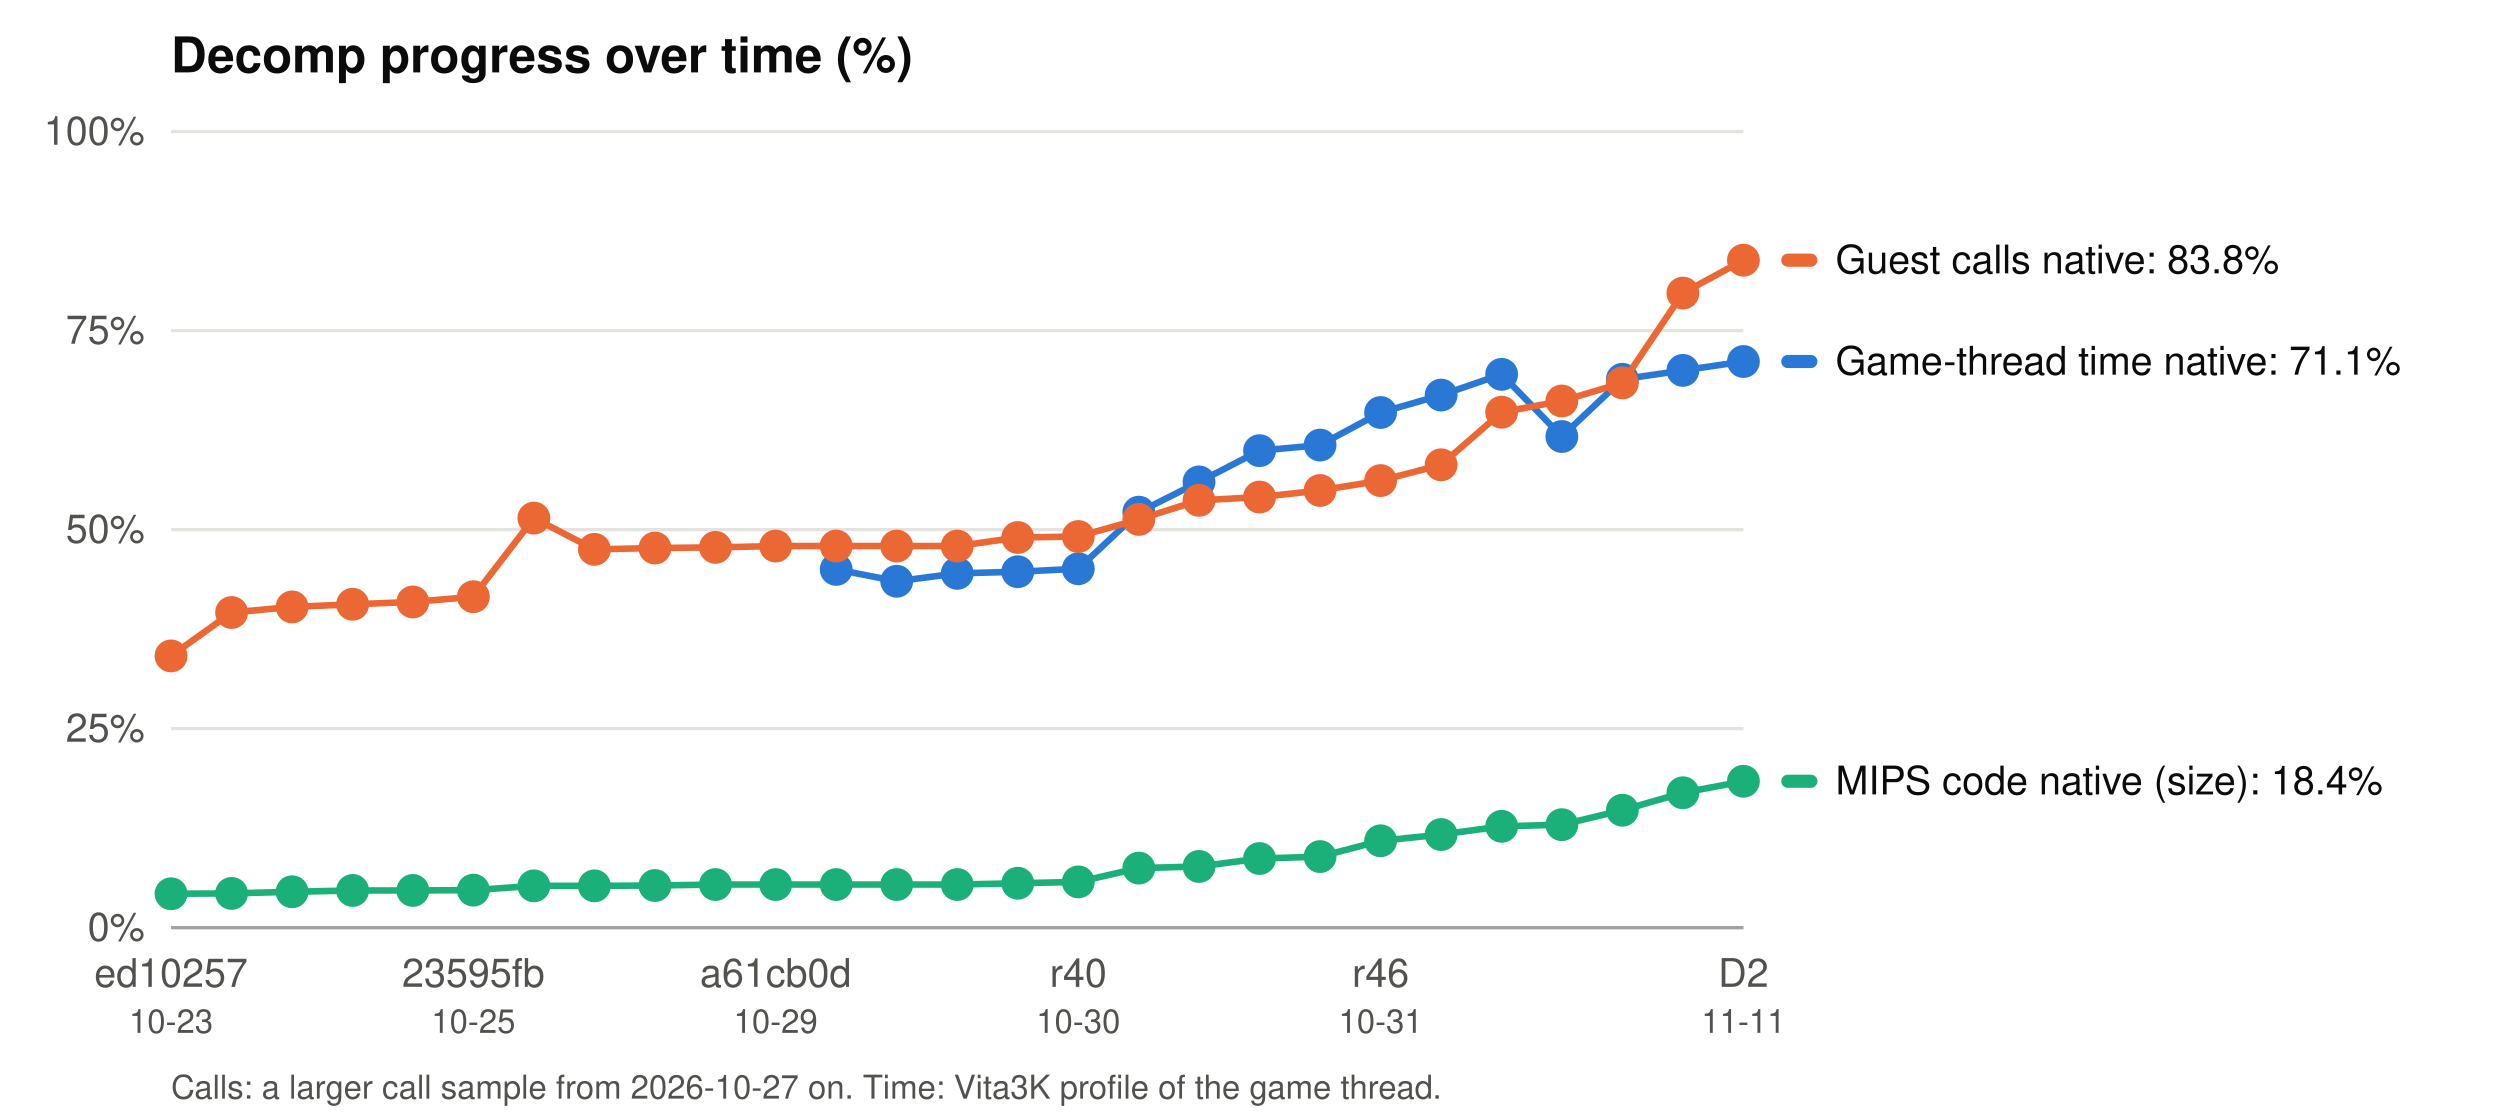
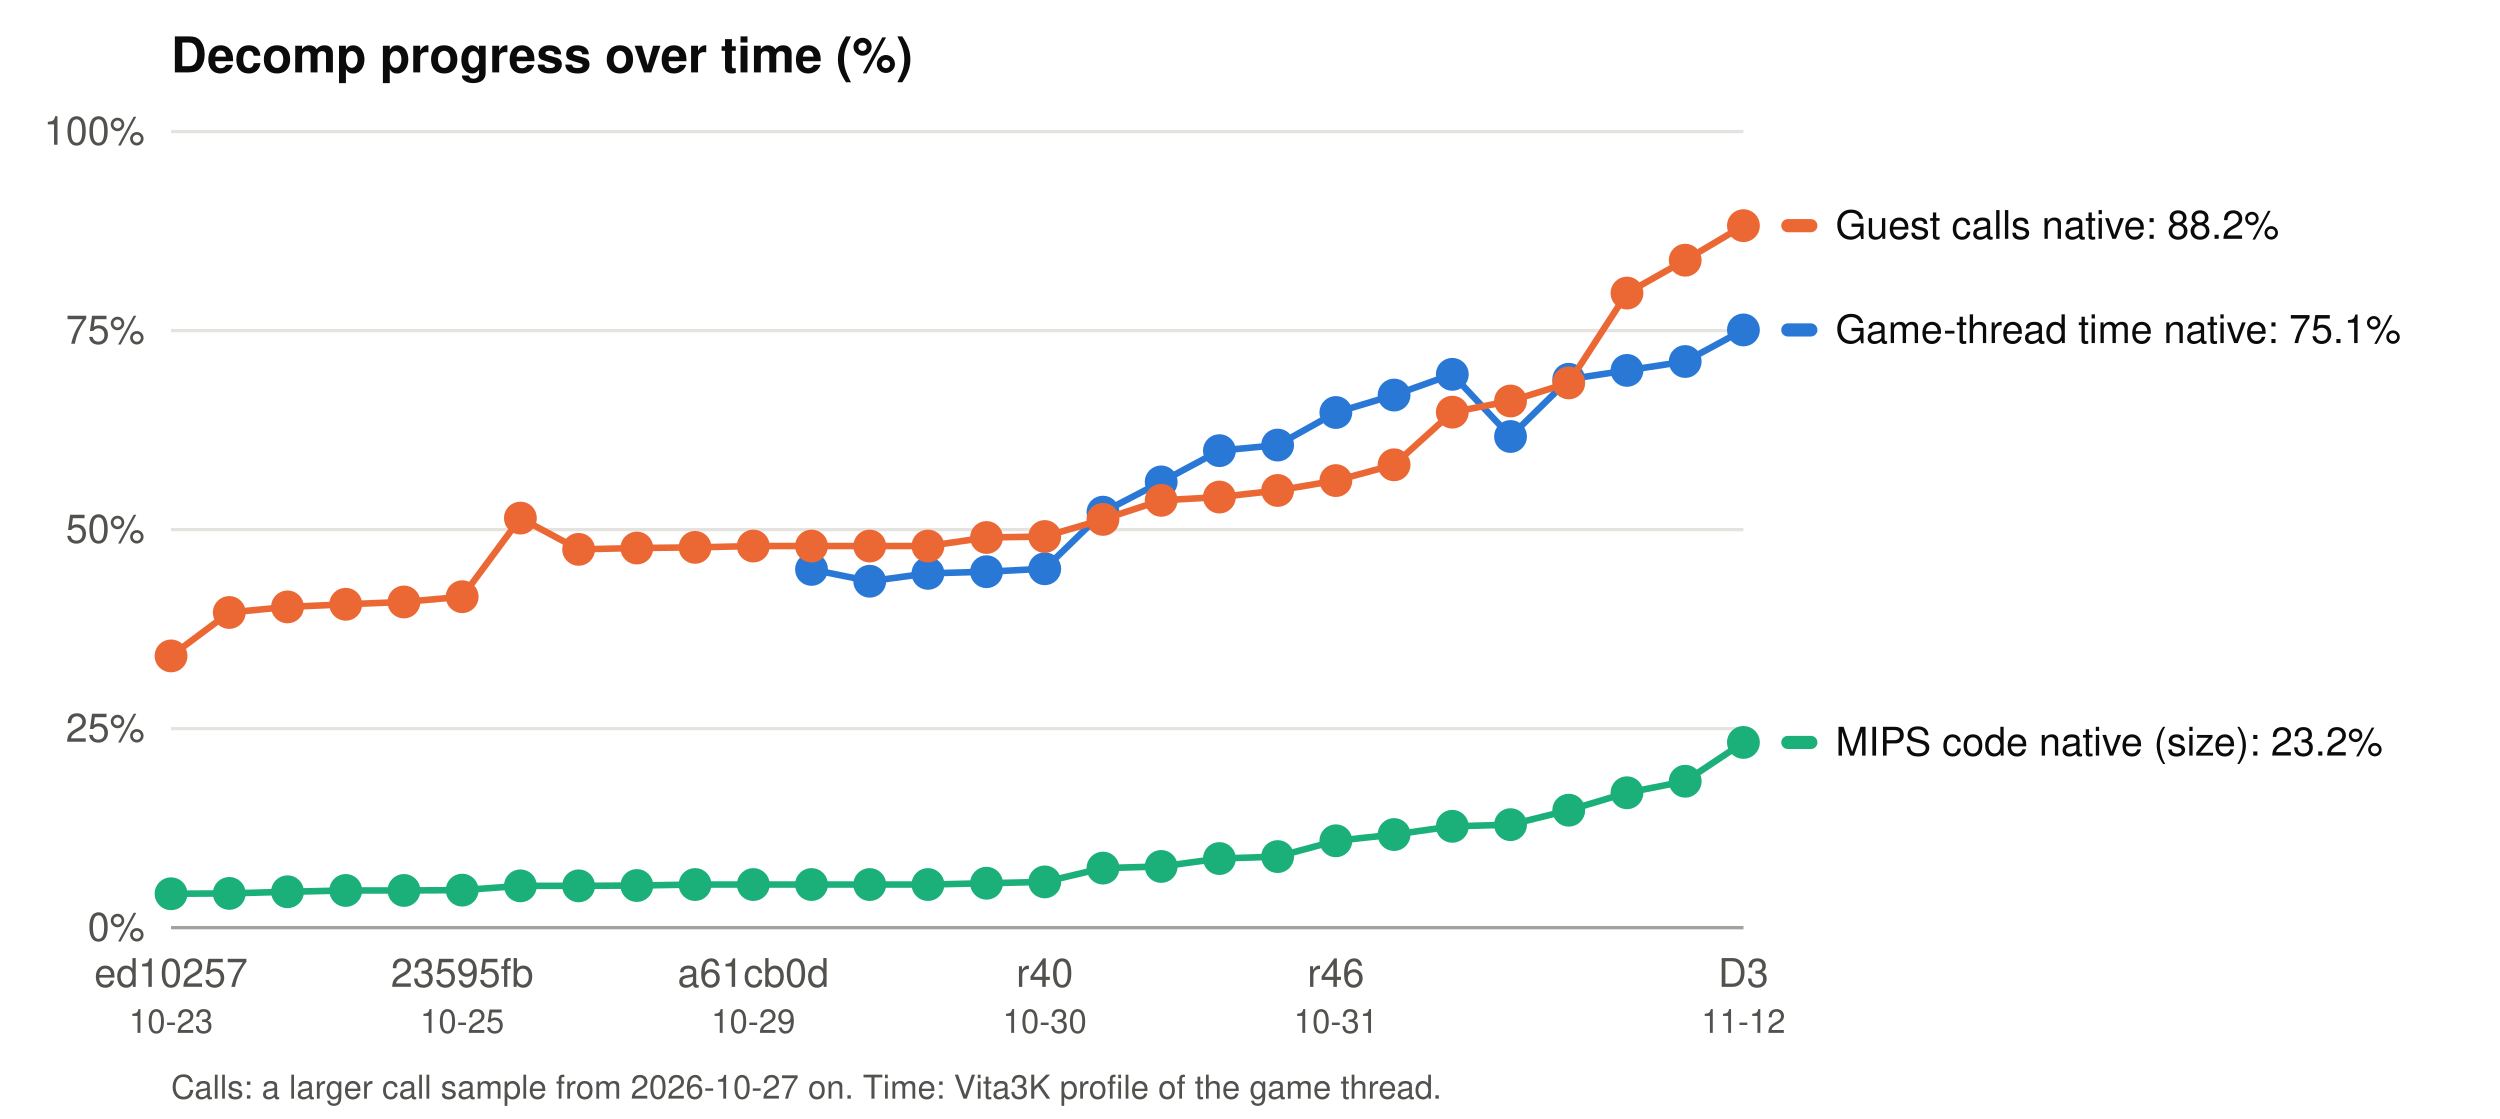
<svg xmlns="http://www.w3.org/2000/svg" width="760" height="340" viewBox="0 0 760 340" font-family="-apple-system, Helvetica, Arial, sans-serif" font-size="12">
  <style>svg{background:#fcfcfb} .t1{fill:#0b0b0b} .t2{fill:#52514e} .g{stroke:#e4e3df} .ax{stroke:#a3a29c} .ring{stroke:#fcfcfb} .s0{stroke:#2a78d6;fill:#2a78d6} .s1{stroke:#eb6834;fill:#eb6834} .s2{stroke:#1baf7a;fill:#1baf7a} @media (prefers-color-scheme: dark){svg{background:#1a1a19} .t1{fill:#f0efec} .t2{fill:#c3c2b7} .g{stroke:#383835} .ax{stroke:#6b6a65} .ring{stroke:#1a1a19} .s0{stroke:#3987e5;fill:#3987e5} .s1{stroke:#d95926;fill:#d95926} .s2{stroke:#199e70;fill:#199e70}}</style>
  <rect width="760" height="340" style="fill:none" />
  <text class="t1" x="52" y="22" font-size="15" font-weight="600">Decomp progress over time (%)</text>
  <line class="g" x1="52" x2="530" y1="282.0" y2="282.0" stroke-width="1" />
  <text class="t2" x="44" y="282.0" text-anchor="end" dy="4">0%</text>
  <line class="g" x1="52" x2="530" y1="221.5" y2="221.5" stroke-width="1" />
  <text class="t2" x="44" y="221.5" text-anchor="end" dy="4">25%</text>
  <line class="g" x1="52" x2="530" y1="161.0" y2="161.0" stroke-width="1" />
  <text class="t2" x="44" y="161.0" text-anchor="end" dy="4">50%</text>
  <line class="g" x1="52" x2="530" y1="100.5" y2="100.5" stroke-width="1" />
  <text class="t2" x="44" y="100.5" text-anchor="end" dy="4">75%</text>
  <line class="g" x1="52" x2="530" y1="40.0" y2="40.0" stroke-width="1" />
  <text class="t2" x="44" y="40.0" text-anchor="end" dy="4">100%</text>
  <line class="ax" x1="52" x2="530" y1="282.0" y2="282.0" stroke-width="1" />
  <text class="t2" x="52.0" y="300" text-anchor="middle">ed10257</text>
  <text class="t2" x="52.0" y="314" text-anchor="middle" font-size="10">10-23</text>
-   <text class="t2" x="143.9" y="300" text-anchor="middle">23595fb</text>
-   <text class="t2" x="143.9" y="314" text-anchor="middle" font-size="10">10-25</text>
-   <text class="t2" x="235.8" y="300" text-anchor="middle">a61cb0d</text>
-   <text class="t2" x="235.8" y="314" text-anchor="middle" font-size="10">10-29</text>
-   <text class="t2" x="327.8" y="300" text-anchor="middle">r40</text>
-   <text class="t2" x="327.8" y="314" text-anchor="middle" font-size="10">10-30</text>
-   <text class="t2" x="419.7" y="300" text-anchor="middle">r46</text>
-   <text class="t2" x="419.7" y="314" text-anchor="middle" font-size="10">10-31</text>
-   <text class="t2" x="530.0" y="300" text-anchor="middle">D2</text>
-   <text class="t2" x="530.0" y="314" text-anchor="middle" font-size="10">11-11</text>
-   <polyline class="s0" fill="none" style="fill:none" stroke-width="2" stroke-linejoin="round" points="254.2,173.1 272.6,176.7 291.0,174.3 309.4,173.8 327.8,172.9 346.2,155.7 364.5,146.5 382.9,137.0 401.3,135.3 419.7,125.4 438.1,120.1 456.5,113.8 474.8,132.7 493.2,115.3 511.6,112.6 530.0,109.9" />
-   <circle class="s0 ring" cx="254.2" cy="173.1" r="4" stroke-width="2" />
-   <circle class="s0 ring" cx="272.6" cy="176.7" r="4" stroke-width="2" />
-   <circle class="s0 ring" cx="291.0" cy="174.3" r="4" stroke-width="2" />
-   <circle class="s0 ring" cx="309.4" cy="173.8" r="4" stroke-width="2" />
-   <circle class="s0 ring" cx="327.8" cy="172.9" r="4" stroke-width="2" />
-   <circle class="s0 ring" cx="346.2" cy="155.7" r="4" stroke-width="2" />
-   <circle class="s0 ring" cx="364.5" cy="146.5" r="4" stroke-width="2" />
-   <circle class="s0 ring" cx="382.9" cy="137.0" r="4" stroke-width="2" />
-   <circle class="s0 ring" cx="401.3" cy="135.3" r="4" stroke-width="2" />
-   <circle class="s0 ring" cx="419.7" cy="125.4" r="4" stroke-width="2" />
-   <circle class="s0 ring" cx="438.1" cy="120.1" r="4" stroke-width="2" />
-   <circle class="s0 ring" cx="456.5" cy="113.8" r="4" stroke-width="2" />
-   <circle class="s0 ring" cx="474.8" cy="132.7" r="4" stroke-width="2" />
-   <circle class="s0 ring" cx="493.2" cy="115.3" r="4" stroke-width="2" />
-   <circle class="s0 ring" cx="511.6" cy="112.6" r="4" stroke-width="2" />
-   <circle class="s0 ring" cx="530.0" cy="109.9" r="4" stroke-width="2" />
-   <polyline class="s1" fill="none" style="fill:none" stroke-width="2" stroke-linejoin="round" points="52.0,199.4 70.4,186.2 88.8,184.5 107.2,183.7 125.5,183.0 143.9,181.4 162.3,157.5 180.7,167.0 199.1,166.6 217.5,166.4 235.8,166.0 254.2,166.0 272.6,166.0 291.0,166.0 309.4,163.4 327.8,163.1 346.2,157.9 364.5,152.1 382.9,151.1 401.3,149.1 419.7,146.1 438.1,141.3 456.5,125.3 474.8,121.9 493.2,116.4 511.6,89.1 530.0,79.1" />
+   <text class="t2" x="140.5" y="300" text-anchor="middle">23595fb</text>
+   <text class="t2" x="140.5" y="314" text-anchor="middle" font-size="10">10-25</text>
+   <text class="t2" x="229.0" y="300" text-anchor="middle">a61cb0d</text>
+   <text class="t2" x="229.0" y="314" text-anchor="middle" font-size="10">10-29</text>
+   <text class="t2" x="317.6" y="300" text-anchor="middle">r40</text>
+   <text class="t2" x="317.6" y="314" text-anchor="middle" font-size="10">10-30</text>
+   <text class="t2" x="406.1" y="300" text-anchor="middle">r46</text>
+   <text class="t2" x="406.1" y="314" text-anchor="middle" font-size="10">10-31</text>
+   <text class="t2" x="530.0" y="300" text-anchor="middle">D3</text>
+   <text class="t2" x="530.0" y="314" text-anchor="middle" font-size="10">11-12</text>
+   <polyline class="s0" fill="none" style="fill:none" stroke-width="2" stroke-linejoin="round" points="246.7,173.1 264.4,176.7 282.1,174.3 299.9,173.8 317.6,172.9 335.3,155.7 353.0,146.5 370.7,137.0 388.4,135.3 406.1,125.4 423.8,120.1 441.5,113.8 459.2,132.7 476.9,115.3 494.6,112.6 512.3,109.9 530.0,100.3" />
+   <circle class="s0 ring" cx="246.7" cy="173.1" r="4" stroke-width="2" />
+   <circle class="s0 ring" cx="264.4" cy="176.7" r="4" stroke-width="2" />
+   <circle class="s0 ring" cx="282.1" cy="174.3" r="4" stroke-width="2" />
+   <circle class="s0 ring" cx="299.9" cy="173.8" r="4" stroke-width="2" />
+   <circle class="s0 ring" cx="317.6" cy="172.9" r="4" stroke-width="2" />
+   <circle class="s0 ring" cx="335.3" cy="155.7" r="4" stroke-width="2" />
+   <circle class="s0 ring" cx="353.0" cy="146.5" r="4" stroke-width="2" />
+   <circle class="s0 ring" cx="370.7" cy="137.0" r="4" stroke-width="2" />
+   <circle class="s0 ring" cx="388.4" cy="135.3" r="4" stroke-width="2" />
+   <circle class="s0 ring" cx="406.1" cy="125.4" r="4" stroke-width="2" />
+   <circle class="s0 ring" cx="423.8" cy="120.1" r="4" stroke-width="2" />
+   <circle class="s0 ring" cx="441.5" cy="113.8" r="4" stroke-width="2" />
+   <circle class="s0 ring" cx="459.2" cy="132.7" r="4" stroke-width="2" />
+   <circle class="s0 ring" cx="476.9" cy="115.3" r="4" stroke-width="2" />
+   <circle class="s0 ring" cx="494.6" cy="112.6" r="4" stroke-width="2" />
+   <circle class="s0 ring" cx="512.3" cy="109.9" r="4" stroke-width="2" />
+   <circle class="s0 ring" cx="530.0" cy="100.3" r="4" stroke-width="2" />
+   <polyline class="s1" fill="none" style="fill:none" stroke-width="2" stroke-linejoin="round" points="52.0,199.4 69.7,186.2 87.4,184.5 105.1,183.7 122.8,183.0 140.5,181.4 158.2,157.5 175.9,167.0 193.6,166.6 211.3,166.4 229.0,166.0 246.7,166.0 264.4,166.0 282.1,166.0 299.9,163.4 317.6,163.1 335.3,157.9 353.0,152.1 370.7,151.1 388.4,149.1 406.1,146.1 423.8,141.3 441.5,125.3 459.2,121.9 476.9,116.4 494.6,89.1 512.3,79.1 530.0,68.6" />
  <circle class="s1 ring" cx="52.0" cy="199.4" r="4" stroke-width="2" />
-   <circle class="s1 ring" cx="70.4" cy="186.2" r="4" stroke-width="2" />
-   <circle class="s1 ring" cx="88.8" cy="184.5" r="4" stroke-width="2" />
-   <circle class="s1 ring" cx="107.2" cy="183.7" r="4" stroke-width="2" />
-   <circle class="s1 ring" cx="125.5" cy="183.0" r="4" stroke-width="2" />
-   <circle class="s1 ring" cx="143.9" cy="181.4" r="4" stroke-width="2" />
-   <circle class="s1 ring" cx="162.3" cy="157.5" r="4" stroke-width="2" />
-   <circle class="s1 ring" cx="180.7" cy="167.0" r="4" stroke-width="2" />
-   <circle class="s1 ring" cx="199.1" cy="166.6" r="4" stroke-width="2" />
-   <circle class="s1 ring" cx="217.5" cy="166.4" r="4" stroke-width="2" />
-   <circle class="s1 ring" cx="235.8" cy="166.0" r="4" stroke-width="2" />
-   <circle class="s1 ring" cx="254.2" cy="166.0" r="4" stroke-width="2" />
-   <circle class="s1 ring" cx="272.6" cy="166.0" r="4" stroke-width="2" />
-   <circle class="s1 ring" cx="291.0" cy="166.0" r="4" stroke-width="2" />
-   <circle class="s1 ring" cx="309.4" cy="163.4" r="4" stroke-width="2" />
-   <circle class="s1 ring" cx="327.8" cy="163.1" r="4" stroke-width="2" />
-   <circle class="s1 ring" cx="346.2" cy="157.9" r="4" stroke-width="2" />
-   <circle class="s1 ring" cx="364.5" cy="152.1" r="4" stroke-width="2" />
-   <circle class="s1 ring" cx="382.9" cy="151.1" r="4" stroke-width="2" />
-   <circle class="s1 ring" cx="401.3" cy="149.1" r="4" stroke-width="2" />
-   <circle class="s1 ring" cx="419.7" cy="146.1" r="4" stroke-width="2" />
-   <circle class="s1 ring" cx="438.1" cy="141.3" r="4" stroke-width="2" />
-   <circle class="s1 ring" cx="456.5" cy="125.3" r="4" stroke-width="2" />
-   <circle class="s1 ring" cx="474.8" cy="121.9" r="4" stroke-width="2" />
-   <circle class="s1 ring" cx="493.2" cy="116.4" r="4" stroke-width="2" />
-   <circle class="s1 ring" cx="511.6" cy="89.1" r="4" stroke-width="2" />
-   <circle class="s1 ring" cx="530.0" cy="79.1" r="4" stroke-width="2" />
-   <polyline class="s2" fill="none" style="fill:none" stroke-width="2" stroke-linejoin="round" points="52.0,271.7 70.4,271.6 88.8,271.1 107.2,270.7 125.5,270.7 143.9,270.6 162.3,269.3 180.7,269.3 199.1,269.2 217.5,268.9 235.8,268.9 254.2,268.9 272.6,268.9 291.0,268.9 309.4,268.5 327.8,268.1 346.2,263.9 364.5,263.4 382.9,261.0 401.3,260.4 419.7,255.6 438.1,253.7 456.5,251.2 474.8,250.7 493.2,246.3 511.6,241.0 530.0,237.5" />
+   <circle class="s1 ring" cx="69.7" cy="186.2" r="4" stroke-width="2" />
+   <circle class="s1 ring" cx="87.4" cy="184.5" r="4" stroke-width="2" />
+   <circle class="s1 ring" cx="105.1" cy="183.7" r="4" stroke-width="2" />
+   <circle class="s1 ring" cx="122.8" cy="183.0" r="4" stroke-width="2" />
+   <circle class="s1 ring" cx="140.5" cy="181.4" r="4" stroke-width="2" />
+   <circle class="s1 ring" cx="158.2" cy="157.5" r="4" stroke-width="2" />
+   <circle class="s1 ring" cx="175.9" cy="167.0" r="4" stroke-width="2" />
+   <circle class="s1 ring" cx="193.6" cy="166.6" r="4" stroke-width="2" />
+   <circle class="s1 ring" cx="211.3" cy="166.4" r="4" stroke-width="2" />
+   <circle class="s1 ring" cx="229.0" cy="166.0" r="4" stroke-width="2" />
+   <circle class="s1 ring" cx="246.7" cy="166.0" r="4" stroke-width="2" />
+   <circle class="s1 ring" cx="264.4" cy="166.0" r="4" stroke-width="2" />
+   <circle class="s1 ring" cx="282.1" cy="166.0" r="4" stroke-width="2" />
+   <circle class="s1 ring" cx="299.9" cy="163.4" r="4" stroke-width="2" />
+   <circle class="s1 ring" cx="317.6" cy="163.1" r="4" stroke-width="2" />
+   <circle class="s1 ring" cx="335.3" cy="157.9" r="4" stroke-width="2" />
+   <circle class="s1 ring" cx="353.0" cy="152.1" r="4" stroke-width="2" />
+   <circle class="s1 ring" cx="370.7" cy="151.1" r="4" stroke-width="2" />
+   <circle class="s1 ring" cx="388.4" cy="149.1" r="4" stroke-width="2" />
+   <circle class="s1 ring" cx="406.1" cy="146.1" r="4" stroke-width="2" />
+   <circle class="s1 ring" cx="423.8" cy="141.3" r="4" stroke-width="2" />
+   <circle class="s1 ring" cx="441.5" cy="125.3" r="4" stroke-width="2" />
+   <circle class="s1 ring" cx="459.2" cy="121.9" r="4" stroke-width="2" />
+   <circle class="s1 ring" cx="476.9" cy="116.4" r="4" stroke-width="2" />
+   <circle class="s1 ring" cx="494.6" cy="89.1" r="4" stroke-width="2" />
+   <circle class="s1 ring" cx="512.3" cy="79.1" r="4" stroke-width="2" />
+   <circle class="s1 ring" cx="530.0" cy="68.6" r="4" stroke-width="2" />
+   <polyline class="s2" fill="none" style="fill:none" stroke-width="2" stroke-linejoin="round" points="52.0,271.7 69.7,271.6 87.4,271.1 105.1,270.7 122.8,270.7 140.5,270.6 158.2,269.3 175.9,269.3 193.6,269.2 211.3,268.9 229.0,268.9 246.7,268.9 264.4,268.9 282.1,268.9 299.9,268.5 317.6,268.1 335.3,263.9 353.0,263.4 370.7,261.0 388.4,260.4 406.1,255.6 423.8,253.7 441.5,251.2 459.2,250.7 476.9,246.3 494.6,241.0 512.3,237.5 530.0,225.7" />
  <circle class="s2 ring" cx="52.0" cy="271.7" r="4" stroke-width="2" />
-   <circle class="s2 ring" cx="70.4" cy="271.6" r="4" stroke-width="2" />
-   <circle class="s2 ring" cx="88.8" cy="271.1" r="4" stroke-width="2" />
-   <circle class="s2 ring" cx="107.2" cy="270.7" r="4" stroke-width="2" />
-   <circle class="s2 ring" cx="125.5" cy="270.7" r="4" stroke-width="2" />
-   <circle class="s2 ring" cx="143.9" cy="270.6" r="4" stroke-width="2" />
-   <circle class="s2 ring" cx="162.3" cy="269.3" r="4" stroke-width="2" />
-   <circle class="s2 ring" cx="180.7" cy="269.3" r="4" stroke-width="2" />
-   <circle class="s2 ring" cx="199.1" cy="269.2" r="4" stroke-width="2" />
-   <circle class="s2 ring" cx="217.5" cy="268.9" r="4" stroke-width="2" />
-   <circle class="s2 ring" cx="235.8" cy="268.9" r="4" stroke-width="2" />
-   <circle class="s2 ring" cx="254.2" cy="268.9" r="4" stroke-width="2" />
-   <circle class="s2 ring" cx="272.6" cy="268.9" r="4" stroke-width="2" />
-   <circle class="s2 ring" cx="291.0" cy="268.9" r="4" stroke-width="2" />
-   <circle class="s2 ring" cx="309.4" cy="268.5" r="4" stroke-width="2" />
-   <circle class="s2 ring" cx="327.8" cy="268.1" r="4" stroke-width="2" />
-   <circle class="s2 ring" cx="346.2" cy="263.9" r="4" stroke-width="2" />
-   <circle class="s2 ring" cx="364.5" cy="263.4" r="4" stroke-width="2" />
-   <circle class="s2 ring" cx="382.9" cy="261.0" r="4" stroke-width="2" />
-   <circle class="s2 ring" cx="401.3" cy="260.4" r="4" stroke-width="2" />
-   <circle class="s2 ring" cx="419.7" cy="255.6" r="4" stroke-width="2" />
-   <circle class="s2 ring" cx="438.1" cy="253.7" r="4" stroke-width="2" />
-   <circle class="s2 ring" cx="456.5" cy="251.2" r="4" stroke-width="2" />
-   <circle class="s2 ring" cx="474.8" cy="250.7" r="4" stroke-width="2" />
-   <circle class="s2 ring" cx="493.2" cy="246.3" r="4" stroke-width="2" />
-   <circle class="s2 ring" cx="511.6" cy="241.0" r="4" stroke-width="2" />
-   <circle class="s2 ring" cx="530.0" cy="237.5" r="4" stroke-width="2" />
-   <rect class="s1" x="542" y="77.6" width="10" height="3" rx="1.5" />
-   <text class="t1" x="558" y="79.1" dy="4">Guest calls native: 83.8%</text>
-   <rect class="s0" x="542" y="108.4" width="10" height="3" rx="1.5" />
-   <text class="t1" x="558" y="109.9" dy="4">Game-thread time native: 71.1%</text>
-   <rect class="s2" x="542" y="236.0" width="10" height="3" rx="1.5" />
-   <text class="t1" x="558" y="237.5" dy="4">MIPS code native (size): 18.4%</text>
+   <circle class="s2 ring" cx="69.7" cy="271.6" r="4" stroke-width="2" />
+   <circle class="s2 ring" cx="87.4" cy="271.1" r="4" stroke-width="2" />
+   <circle class="s2 ring" cx="105.1" cy="270.7" r="4" stroke-width="2" />
+   <circle class="s2 ring" cx="122.8" cy="270.7" r="4" stroke-width="2" />
+   <circle class="s2 ring" cx="140.5" cy="270.6" r="4" stroke-width="2" />
+   <circle class="s2 ring" cx="158.2" cy="269.3" r="4" stroke-width="2" />
+   <circle class="s2 ring" cx="175.9" cy="269.3" r="4" stroke-width="2" />
+   <circle class="s2 ring" cx="193.6" cy="269.2" r="4" stroke-width="2" />
+   <circle class="s2 ring" cx="211.3" cy="268.9" r="4" stroke-width="2" />
+   <circle class="s2 ring" cx="229.0" cy="268.9" r="4" stroke-width="2" />
+   <circle class="s2 ring" cx="246.7" cy="268.9" r="4" stroke-width="2" />
+   <circle class="s2 ring" cx="264.4" cy="268.9" r="4" stroke-width="2" />
+   <circle class="s2 ring" cx="282.1" cy="268.9" r="4" stroke-width="2" />
+   <circle class="s2 ring" cx="299.9" cy="268.5" r="4" stroke-width="2" />
+   <circle class="s2 ring" cx="317.6" cy="268.1" r="4" stroke-width="2" />
+   <circle class="s2 ring" cx="335.3" cy="263.9" r="4" stroke-width="2" />
+   <circle class="s2 ring" cx="353.0" cy="263.4" r="4" stroke-width="2" />
+   <circle class="s2 ring" cx="370.7" cy="261.0" r="4" stroke-width="2" />
+   <circle class="s2 ring" cx="388.4" cy="260.4" r="4" stroke-width="2" />
+   <circle class="s2 ring" cx="406.1" cy="255.6" r="4" stroke-width="2" />
+   <circle class="s2 ring" cx="423.8" cy="253.7" r="4" stroke-width="2" />
+   <circle class="s2 ring" cx="441.5" cy="251.2" r="4" stroke-width="2" />
+   <circle class="s2 ring" cx="459.2" cy="250.7" r="4" stroke-width="2" />
+   <circle class="s2 ring" cx="476.9" cy="246.3" r="4" stroke-width="2" />
+   <circle class="s2 ring" cx="494.6" cy="241.0" r="4" stroke-width="2" />
+   <circle class="s2 ring" cx="512.3" cy="237.5" r="4" stroke-width="2" />
+   <circle class="s2 ring" cx="530.0" cy="225.7" r="4" stroke-width="2" />
+   <rect class="s1" x="542" y="67.1" width="10" height="3" rx="1.5" />
+   <text class="t1" x="558" y="68.6" dy="4">Guest calls native: 88.2%</text>
+   <rect class="s0" x="542" y="98.8" width="10" height="3" rx="1.5" />
+   <text class="t1" x="558" y="100.3" dy="4">Game-thread time native: 75.1%</text>
+   <rect class="s2" x="542" y="224.2" width="10" height="3" rx="1.5" />
+   <text class="t1" x="558" y="225.7" dy="4">MIPS code native (size): 23.2%</text>
  <text class="t2" x="52" y="334" font-size="10">Calls: a larger call sample from 2026-10-27 on. Time: Vita3K profile of the game thread.</text>
</svg>
